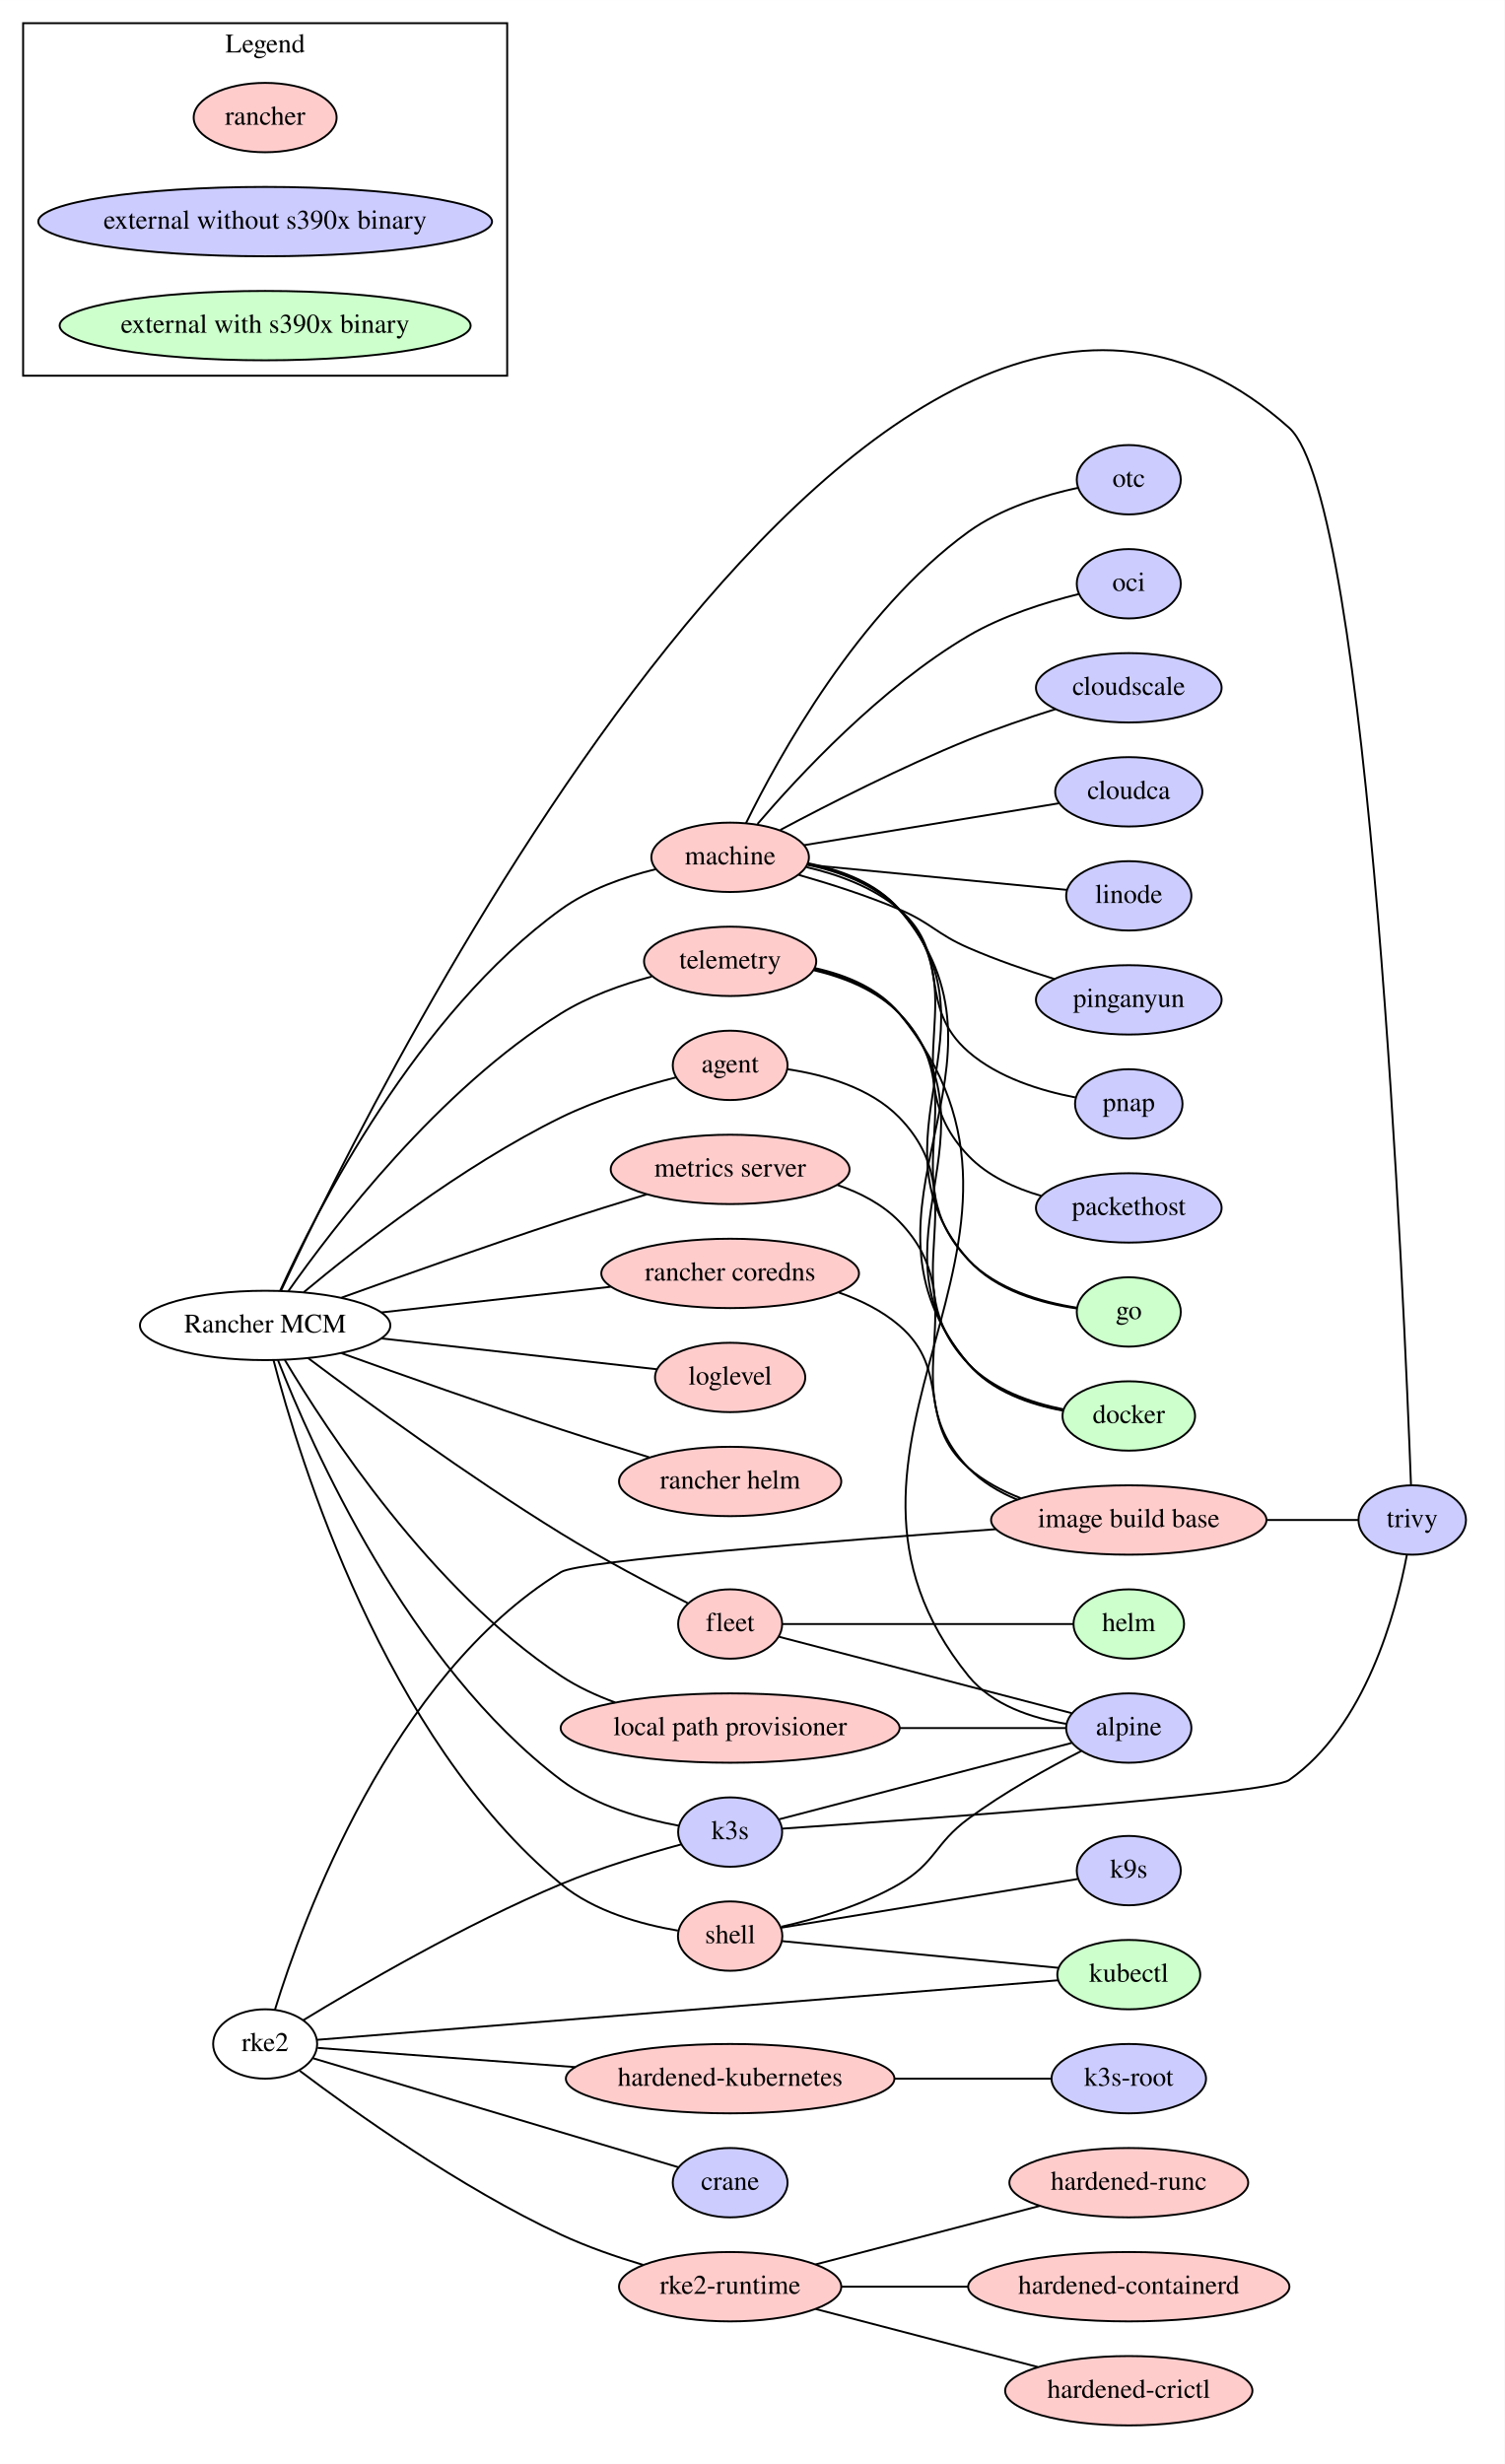
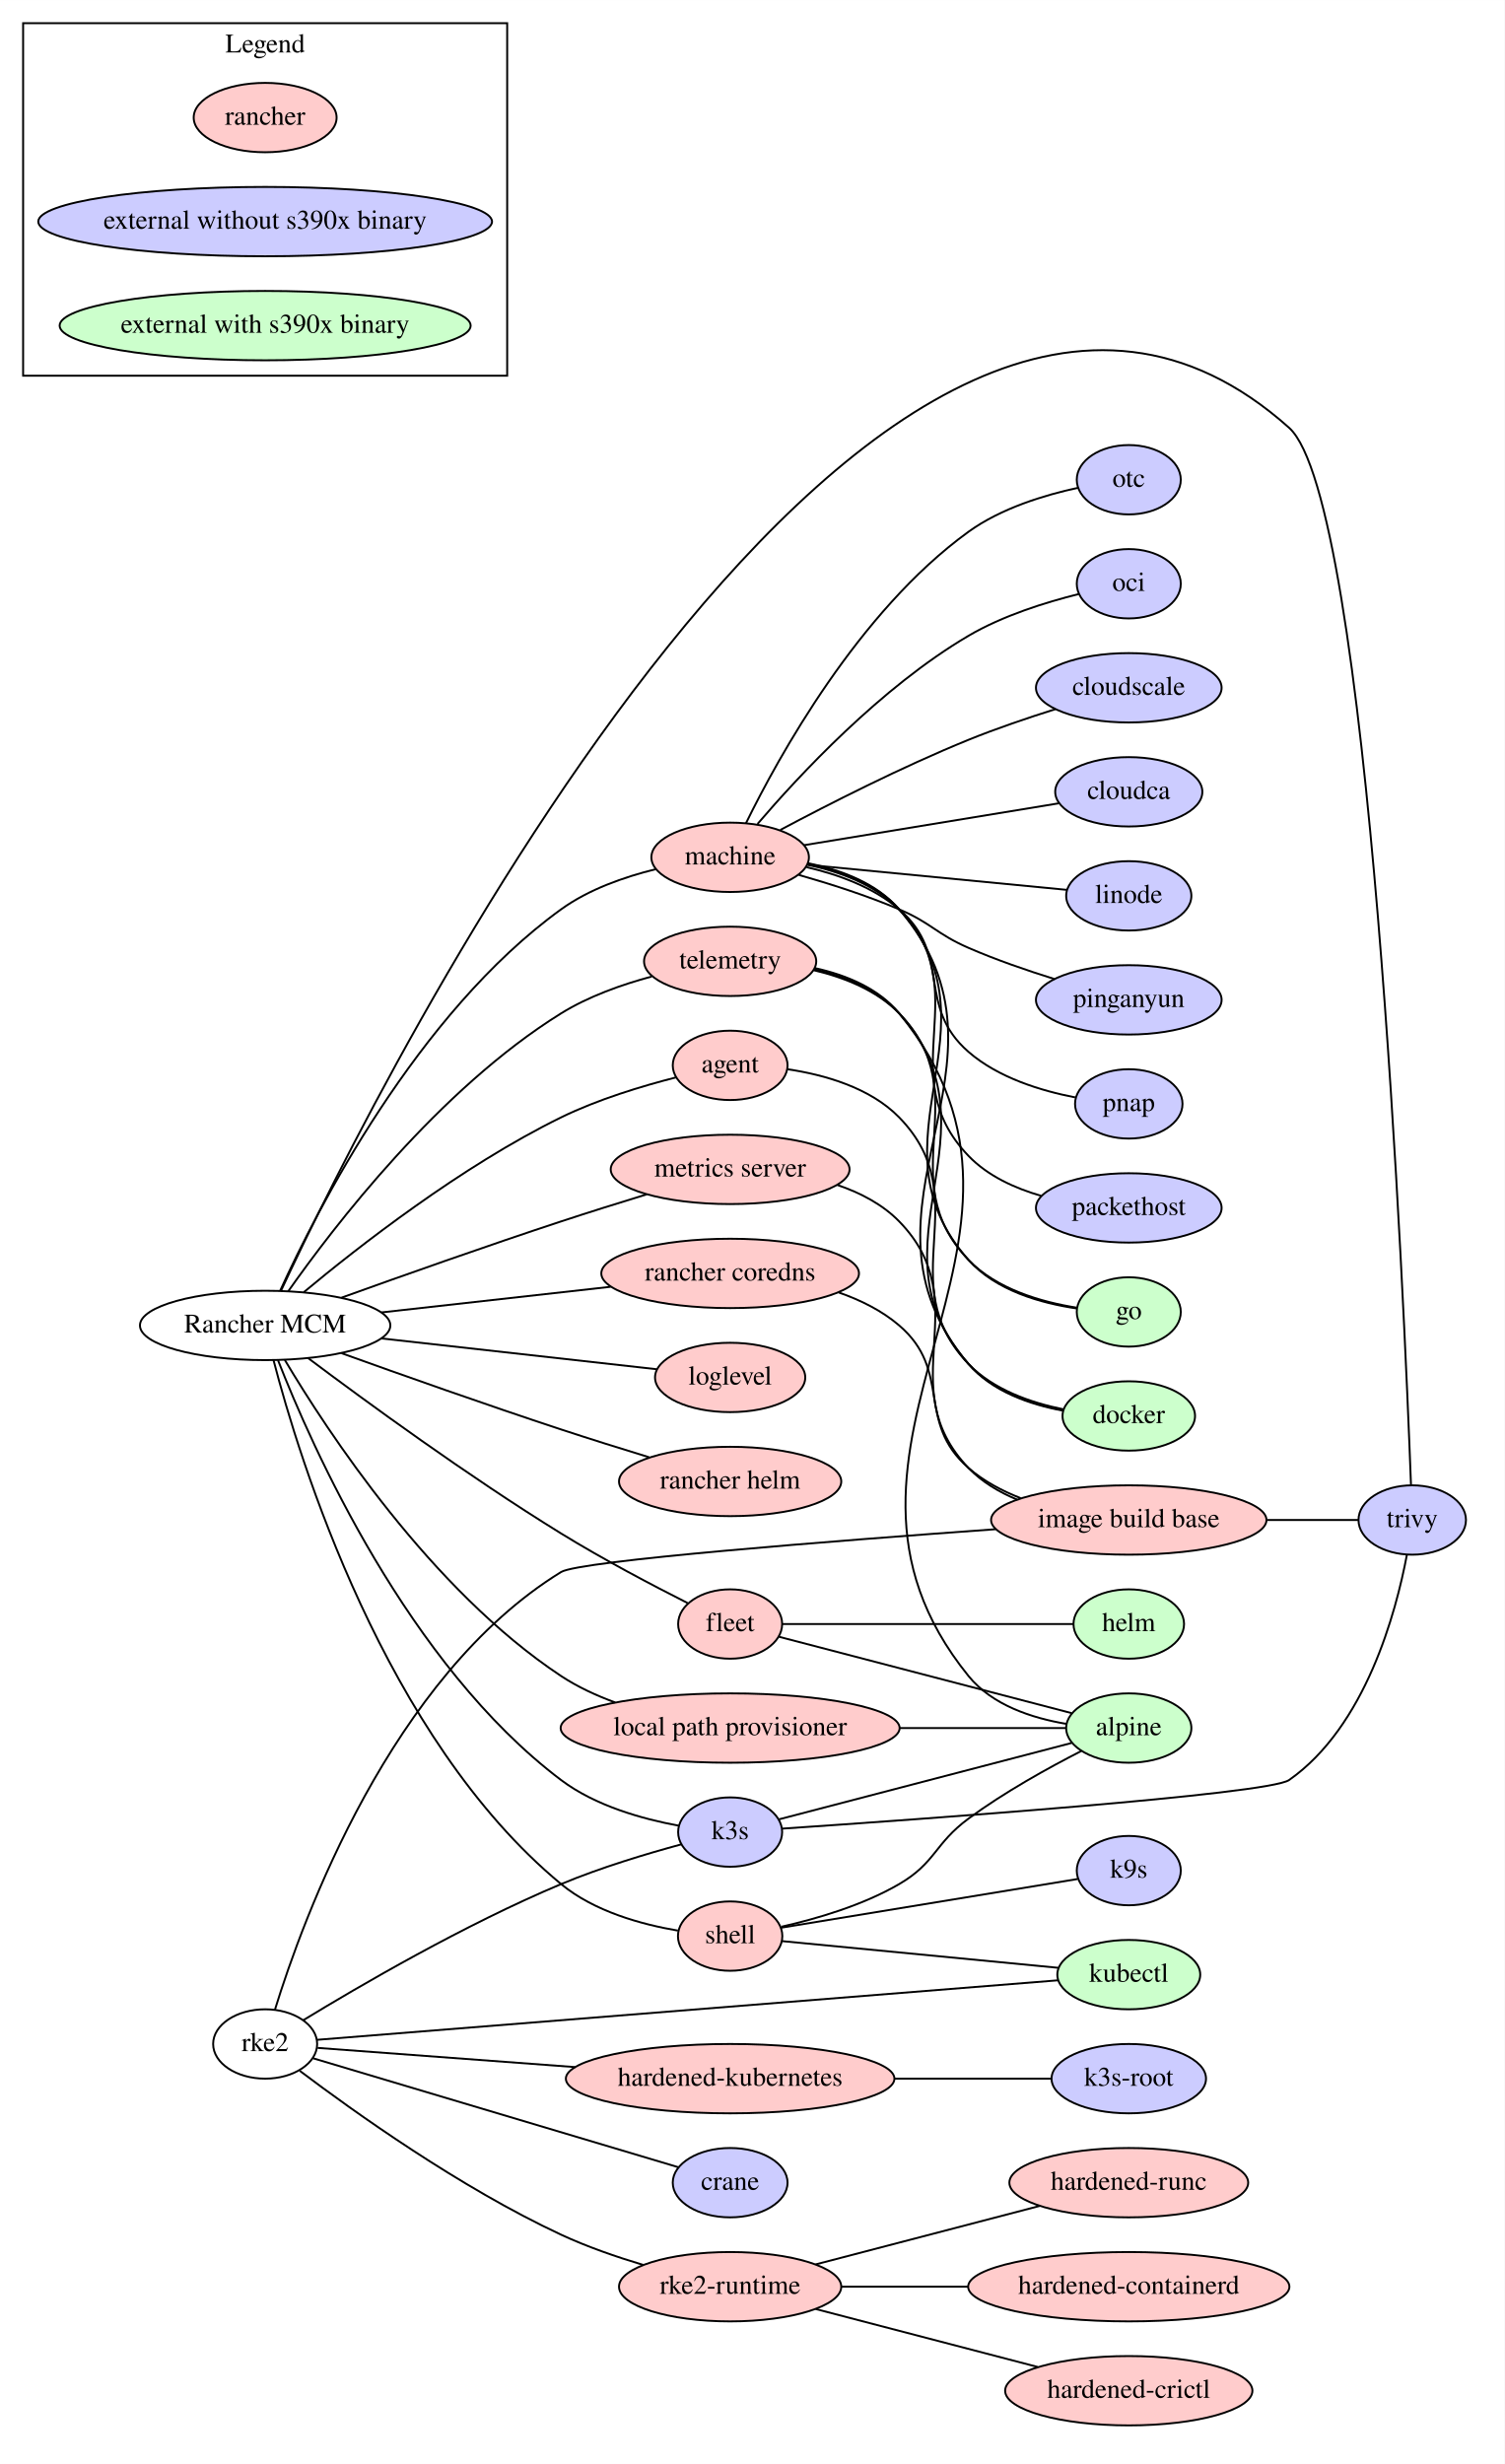
<svg xmlns="http://www.w3.org/2000/svg" xmlns:xlink="http://www.w3.org/1999/xlink" width="781pt" height="1279pt" viewBox="0.00 0.00 781.04 1279.00">
  <g id="graph0" class="graph" transform="scale(1 1) rotate(0) translate(4 1275)">
    <polygon fill="#ffffff" stroke="transparent" points="-4,4 -4,-1275 777.044,-1275 777.044,4 -4,4" />
    <g id="clust1" class="cluster">
      <polygon fill="none" stroke="transparent" points="60.645,-8 60.645,-1072 765.044,-1072 765.044,-8 60.645,-8" />
    </g>
    <g id="clust2" class="cluster">
      <polygon fill="none" stroke="#000000" points="8,-1080 8,-1263 259.279,-1263 259.279,-1080 8,-1080" />
      <text text-anchor="middle" x="133.64" y="-1247.8" font-family="Times,serif" font-size="14.00" fill="#000000">Legend</text>
    </g>
    <g id="node1" class="node">
      <g id="a_node1">
        <a xlink:href="https://github.com/linode/docker-machine-driver-linode/" xlink:title="linode">
          <ellipse fill="#ccccff" stroke="#000000" cx="581.956" cy="-810" rx="32.494" ry="18" />
          <text text-anchor="middle" x="581.956" y="-806.3" font-family="Times,serif" font-size="14.00" fill="#000000">linode</text>
        </a>
      </g>
    </g>
    <g id="node2" class="node">
      <g id="a_node2">
        <a xlink:href="https://github.com/cloud-ca/docker-machine-driver-cloudca" xlink:title="cloudca">
          <ellipse fill="#ccccff" stroke="#000000" cx="581.956" cy="-864" rx="38.194" ry="18" />
          <text text-anchor="middle" x="581.956" y="-860.3" font-family="Times,serif" font-size="14.00" fill="#000000">cloudca</text>
        </a>
      </g>
    </g>
    <g id="node3" class="node">
      <g id="a_node3">
        <a xlink:href="https://github.com/cloudscale-ch/docker-machine-driver-cloudscale" xlink:title="cloudscale">
          <ellipse fill="#ccccff" stroke="#000000" cx="581.956" cy="-918" rx="48.192" ry="18" />
          <text text-anchor="middle" x="581.956" y="-914.3" font-family="Times,serif" font-size="14.00" fill="#000000">cloudscale</text>
        </a>
      </g>
    </g>
    <g id="node4" class="node">
      <g id="a_node4">
        <a xlink:href="https://github.com/rancher-plugins/rancher-machine-driver-oci" xlink:title="oci">
          <ellipse fill="#ccccff" stroke="#000000" cx="581.956" cy="-972" rx="27" ry="18" />
          <text text-anchor="middle" x="581.956" y="-968.3" font-family="Times,serif" font-size="14.00" fill="#000000">oci</text>
        </a>
      </g>
    </g>
    <g id="node5" class="node">
      <g id="a_node5">
        <a xlink:href="https://github.com/rancher-plugins/rancher-machine-driver-otc" xlink:title="otc">
          <ellipse fill="#ccccff" stroke="#000000" cx="581.956" cy="-1026" rx="27" ry="18" />
          <text text-anchor="middle" x="581.956" y="-1022.3" font-family="Times,serif" font-size="14.00" fill="#000000">otc</text>
        </a>
      </g>
    </g>
    <g id="node6" class="node">
      <g id="a_node6">
        <a xlink:href="https://github.com/packethost/docker-machine-driver-packet" xlink:title="packethost">
          <ellipse fill="#ccccff" stroke="#000000" cx="581.956" cy="-648" rx="48.192" ry="18" />
          <text text-anchor="middle" x="581.956" y="-644.3" font-family="Times,serif" font-size="14.00" fill="#000000">packethost</text>
        </a>
      </g>
    </g>
    <g id="node7" class="node">
      <g id="a_node7">
        <a xlink:href="https://github.com/phoenixnap/docker-machine-driver-pnap" xlink:title="pnap">
          <ellipse fill="#ccccff" stroke="#000000" cx="581.956" cy="-702" rx="27.895" ry="18" />
          <text text-anchor="middle" x="581.956" y="-698.3" font-family="Times,serif" font-size="14.00" fill="#000000">pnap</text>
        </a>
      </g>
    </g>
    <g id="node8" class="node">
      <g id="a_node8">
        <a xlink:href="https://drivers.rancher.cn/node-driver-/0.3.0" xlink:title="pinganyun">
          <ellipse fill="#ccccff" stroke="#000000" cx="581.956" cy="-756" rx="48.192" ry="18" />
          <text text-anchor="middle" x="581.956" y="-752.3" font-family="Times,serif" font-size="14.00" fill="#000000">pinganyun</text>
        </a>
      </g>
    </g>
    <g id="node9" class="node">
      <ellipse fill="#ccffcc" stroke="#000000" cx="581.956" cy="-594" rx="27" ry="18" />
      <text text-anchor="middle" x="581.956" y="-590.3" font-family="Times,serif" font-size="14.00" fill="#000000">go</text>
    </g>
    <g id="node10" class="node">
      <ellipse fill="#ccffcc" stroke="#000000" cx="581.956" cy="-540" rx="34.394" ry="18" />
      <text text-anchor="middle" x="581.956" y="-536.3" font-family="Times,serif" font-size="14.00" fill="#000000">docker</text>
    </g>
    <g id="node11" class="node">
      <g id="a_node11">
        <a xlink:href="https://github.com/rancher/machine" xlink:title="machine">
          <ellipse fill="#ffcccc" stroke="#000000" cx="375.021" cy="-830" rx="40.893" ry="18" />
          <text text-anchor="middle" x="375.021" y="-826.3" font-family="Times,serif" font-size="14.00" fill="#000000">machine</text>
        </a>
      </g>
    </g>
    <g id="edge3" class="edge">
      <path fill="none" stroke="#000000" d="M415.412,-826.096C454.697,-822.299 513.601,-816.606 549.809,-813.107" />
    </g>
    <g id="edge4" class="edge">
      <path fill="none" stroke="#000000" d="M413.459,-836.316C451.212,-842.518 508.391,-851.913 545.46,-858.004" />
    </g>
    <g id="edge5" class="edge">
      <path fill="none" stroke="#000000" d="M401.069,-844.214C425.769,-857.361 464.147,-876.936 498.764,-891 513.254,-896.887 529.551,-902.408 543.856,-906.904" />
    </g>
    <g id="edge6" class="edge">
      <path fill="none" stroke="#000000" d="M389.23,-847.317C410.564,-872.265 453.251,-918.253 498.764,-945 516.568,-955.463 538.934,-962.429 555.991,-966.661" />
    </g>
    <g id="edge7" class="edge">
      <path fill="none" stroke="#000000" d="M383.222,-847.66C400.015,-881.917 441.606,-957.649 498.764,-999 515.618,-1011.194 538.259,-1018.069 555.666,-1021.826" />
    </g>
    <g id="edge8" class="edge">
      <path fill="none" stroke="#000000" d="M415.241,-826.108C431.943,-822.54 450.296,-815.775 462.764,-803 504.039,-760.707 457.813,-717.607 498.764,-675 508.76,-664.599 522.793,-658.2 536.491,-654.264" />
    </g>
    <g id="edge9" class="edge">
      <path fill="none" stroke="#000000" d="M414.649,-824.903C431.047,-821.113 449.327,-814.508 462.764,-803 490.541,-779.208 471.169,-753.004 498.764,-729 514.23,-715.546 536.519,-708.773 554.135,-705.377" />
    </g>
    <g id="edge10" class="edge">
      <path fill="none" stroke="#000000" d="M410.633,-820.868C426.821,-816.256 446.048,-810.122 462.764,-803 479.602,-795.825 481.981,-790.304 498.764,-783 512.966,-776.82 529.057,-771.278 543.278,-766.847" />
    </g>
    <g id="edge2" class="edge">
      <path fill="none" stroke="#000000" d="M415.279,-826.658C432.194,-823.203 450.703,-816.375 462.764,-803 517.983,-741.764 444.014,-682.657 498.764,-621 512.879,-605.104 536.436,-598.519 554.887,-595.816" />
    </g>
    <g id="edge1" class="edge">
      <path fill="none" stroke="#000000" d="M415.557,-826.903C432.525,-823.495 450.999,-816.637 462.764,-803 532.071,-722.662 430.072,-647.865 498.764,-567 510.855,-552.765 530.533,-545.976 547.715,-542.764" />
    </g>
    <g id="node12" class="node">
      <g id="a_node12">
        <a xlink:href="https://hub.docker.com/_/alpine" xlink:title="alpine">
-           <ellipse fill="#ccccff" stroke="#000000" cx="581.956" cy="-378" rx="32.494" ry="18" />
+           <ellipse fill="#ccffcc" stroke="#000000" cx="581.956" cy="-378" rx="32.494" ry="18" />
          <text text-anchor="middle" x="581.956" y="-374.3" font-family="Times,serif" font-size="14.00" fill="#000000">alpine</text>
        </a>
      </g>
    </g>
    <g id="node13" class="node">
      <g id="a_node13">
        <a xlink:href="https://github.com/rancher/telemetry" xlink:title="telemetry">
          <ellipse fill="#ffcccc" stroke="#000000" cx="375.021" cy="-776" rx="44.693" ry="18" />
          <text text-anchor="middle" x="375.021" y="-772.3" font-family="Times,serif" font-size="14.00" fill="#000000">telemetry</text>
        </a>
      </g>
    </g>
    <g id="edge11" class="edge">
      <path fill="none" stroke="#000000" d="M418.39,-771.401C434.214,-767.671 451.075,-760.976 462.764,-749 504.039,-706.707 457.813,-663.607 498.764,-621 513.389,-605.782 536.659,-599.13 554.874,-596.228" />
    </g>
    <g id="edge12" class="edge">
      <path fill="none" stroke="#000000" d="M418.893,-771.872C434.782,-768.203 451.557,-761.428 462.764,-749 517.983,-687.764 444.014,-628.657 498.764,-567 511.165,-553.034 530.854,-546.255 547.966,-542.982" />
    </g>
    <g id="edge13" class="edge">
      <path fill="none" stroke="#000000" d="M419.039,-772.493C435.145,-768.92 452.032,-762.048 462.764,-749 560.409,-630.272 402.029,-524.471 498.764,-405 510.995,-389.894 531.793,-383.144 549.533,-380.171" />
    </g>
    <g id="node14" class="node">
      <g id="a_node14">
        <a xlink:href="https://github.com/rancher/helm" xlink:title="rancher helm">
          <ellipse fill="#ffcccc" stroke="#000000" cx="375.021" cy="-506" rx="57.69" ry="18" />
          <text text-anchor="middle" x="375.021" y="-502.3" font-family="Times,serif" font-size="14.00" fill="#000000">rancher helm</text>
        </a>
      </g>
    </g>
    <g id="node15" class="node">
      <g id="a_node15">
        <a xlink:href="hhttps://github.com/rancher/loglevel" xlink:title="loglevel">
          <ellipse fill="#ffcccc" stroke="#000000" cx="375.021" cy="-560" rx="38.993" ry="18" />
          <text text-anchor="middle" x="375.021" y="-556.3" font-family="Times,serif" font-size="14.00" fill="#000000">loglevel</text>
        </a>
      </g>
    </g>
    <g id="node16" class="node">
      <g id="a_node16">
        <a xlink:href="https://github.com/rancher/image-build-base" xlink:title="image build base">
          <ellipse fill="#ffcccc" stroke="#000000" cx="581.956" cy="-486" rx="71.487" ry="18" />
          <text text-anchor="middle" x="581.956" y="-482.3" font-family="Times,serif" font-size="14.00" fill="#000000">image build base</text>
        </a>
      </g>
    </g>
    <g id="node17" class="node">
      <g id="a_node17">
        <a xlink:href="https://github.com/aquasecurity/trivy" xlink:title="trivy">
          <ellipse fill="#ccccff" stroke="#000000" cx="729.096" cy="-486" rx="27.895" ry="18" />
          <text text-anchor="middle" x="729.096" y="-482.3" font-family="Times,serif" font-size="14.00" fill="#000000">trivy</text>
        </a>
      </g>
    </g>
    <g id="edge14" class="edge">
      <path fill="none" stroke="#000000" d="M653.802,-486C670.581,-486 687.479,-486 701.004,-486" />
    </g>
    <g id="node18" class="node">
      <g id="a_node18">
        <a xlink:href="https://github.com/rancher/image-build-coredns" xlink:title="rancher coredns">
          <ellipse fill="#ffcccc" stroke="#000000" cx="375.021" cy="-614" rx="66.888" ry="18" />
          <text text-anchor="middle" x="375.021" y="-610.3" font-family="Times,serif" font-size="14.00" fill="#000000">rancher coredns</text>
        </a>
      </g>
    </g>
    <g id="edge15" class="edge">
      <path fill="none" stroke="#000000" d="M431.425,-604.097C442.696,-600.165 453.806,-594.672 462.764,-587 490.541,-563.208 471.169,-537.004 498.764,-513 506.554,-506.223 516.076,-501.142 525.859,-497.333" />
    </g>
    <g id="node19" class="node">
      <g id="a_node19">
        <a xlink:href="https://storage.googleapis.com/kubernetes-release" xlink:title="kubectl">
          <ellipse fill="#ccffcc" stroke="#000000" cx="581.956" cy="-250" rx="37.093" ry="18" />
          <text text-anchor="middle" x="581.956" y="-246.3" font-family="Times,serif" font-size="14.00" fill="#000000">kubectl</text>
        </a>
      </g>
    </g>
    <g id="node20" class="node">
      <g id="a_node20">
        <a xlink:href="https://github.com/derailed/k9s/releases" xlink:title="k9s">
          <ellipse fill="#ccccff" stroke="#000000" cx="581.956" cy="-304" rx="27" ry="18" />
          <text text-anchor="middle" x="581.956" y="-300.3" font-family="Times,serif" font-size="14.00" fill="#000000">k9s</text>
        </a>
      </g>
    </g>
    <g id="node21" class="node">
      <g id="a_node21">
        <a xlink:href="https://github.com/rancher/shell" xlink:title="shell">
          <ellipse fill="#ffcccc" stroke="#000000" cx="375.021" cy="-270" rx="27.097" ry="18" />
          <text text-anchor="middle" x="375.021" y="-266.3" font-family="Times,serif" font-size="14.00" fill="#000000">shell</text>
        </a>
      </g>
    </g>
    <g id="edge16" class="edge">
      <path fill="none" stroke="#000000" d="M401.65,-274.862C419.749,-278.945 443.761,-285.925 462.764,-297 481.778,-308.082 481.053,-317.936 498.764,-331 517.32,-344.688 540.251,-357.368 557.337,-366.099" />
    </g>
    <g id="edge17" class="edge">
      <path fill="none" stroke="#000000" d="M402.075,-267.385C438.775,-263.838 504.458,-257.49 545.485,-253.525" />
    </g>
    <g id="edge18" class="edge">
      <path fill="none" stroke="#000000" d="M401.651,-274.375C441.385,-280.904 515.754,-293.123 555.429,-299.642" />
    </g>
    <g id="node22" class="node">
      <g id="a_node22">
        <a xlink:href="https://github.com/rancher/image-build-k8s-metrics-server" xlink:title="metrics server">
          <ellipse fill="#ffcccc" stroke="#000000" cx="375.021" cy="-668" rx="61.99" ry="18" />
          <text text-anchor="middle" x="375.021" y="-664.3" font-family="Times,serif" font-size="14.00" fill="#000000">metrics server</text>
        </a>
      </g>
    </g>
    <g id="edge19" class="edge">
      <path fill="none" stroke="#000000" d="M430.697,-659.896C442.544,-655.879 454.081,-649.897 462.764,-641 504.039,-598.707 457.813,-555.607 498.764,-513 505.708,-505.774 514.602,-500.48 523.977,-496.601" />
    </g>
    <g id="node23" class="node">
      <g id="a_node23">
        <a xlink:href="https://github.com/rancher/local-path-provisioner" xlink:title="local path provisioner">
          <ellipse fill="#ffcccc" stroke="#000000" cx="375.021" cy="-378" rx="87.985" ry="18" />
          <text text-anchor="middle" x="375.021" y="-374.3" font-family="Times,serif" font-size="14.00" fill="#000000">local path provisioner</text>
        </a>
      </g>
    </g>
    <g id="edge20" class="edge">
      <path fill="none" stroke="#000000" d="M462.78,-378C493.404,-378 525.907,-378 549.22,-378" />
    </g>
    <g id="node24" class="node">
      <g id="a_node24">
        <a xlink:href="https://get.helm.sh" xlink:title="helm">
          <ellipse fill="#ccffcc" stroke="#000000" cx="581.956" cy="-432" rx="28.695" ry="18" />
          <text text-anchor="middle" x="581.956" y="-428.3" font-family="Times,serif" font-size="14.00" fill="#000000">helm</text>
        </a>
      </g>
    </g>
    <g id="node25" class="node">
      <g id="a_node25">
        <a xlink:href="https://github.com/rancher/fleet" xlink:title="fleet">
          <ellipse fill="#ffcccc" stroke="#000000" cx="375.021" cy="-432" rx="27" ry="18" />
          <text text-anchor="middle" x="375.021" y="-428.3" font-family="Times,serif" font-size="14.00" fill="#000000">fleet</text>
        </a>
      </g>
    </g>
    <g id="edge22" class="edge">
      <path fill="none" stroke="#000000" d="M400.396,-425.378C438.817,-415.352 511.586,-396.363 552.362,-385.723" />
    </g>
    <g id="edge21" class="edge">
      <path fill="none" stroke="#000000" d="M402.075,-432C441.186,-432 513.21,-432 553.234,-432" />
    </g>
    <g id="node26" class="node">
      <g id="a_node26">
        <a xlink:href="https://github.com/rancher/agent" xlink:title="agent">
          <ellipse fill="#ffcccc" stroke="#000000" cx="375.021" cy="-722" rx="29.795" ry="18" />
          <text text-anchor="middle" x="375.021" y="-718.3" font-family="Times,serif" font-size="14.00" fill="#000000">agent</text>
        </a>
      </g>
    </g>
    <g id="edge23" class="edge">
      <path fill="none" stroke="#000000" d="M404.805,-719.99C423.807,-717.163 447.624,-710.513 462.764,-695 504.039,-652.707 457.813,-609.607 498.764,-567 511.601,-553.643 531.096,-546.885 547.989,-543.47" />
    </g>
    <g id="node27" class="node">
      <g id="a_node27">
        <a xlink:href="https://github.com/k3s-io/k3s" xlink:title="k3s">
          <ellipse fill="#ccccff" stroke="#000000" cx="375.021" cy="-324" rx="27" ry="18" />
          <text text-anchor="middle" x="375.021" y="-320.3" font-family="Times,serif" font-size="14.00" fill="#000000">k3s</text>
        </a>
      </g>
    </g>
    <g id="edge25" class="edge">
      <path fill="none" stroke="#000000" d="M400.396,-330.622C438.817,-340.648 511.586,-359.637 552.362,-370.277" />
    </g>
    <g id="edge24" class="edge">
      <path fill="none" stroke="#000000" d="M401.914,-325.781C471.793,-330.505 654.438,-343.504 665.149,-351 704.882,-378.806 720.689,-438.023 726.323,-467.925" />
    </g>
    <g id="node28" class="node">
      <g id="a_node28">
        <a xlink:href="https://github.com/rancher/rancher" xlink:title="Rancher MCM">
          <ellipse fill="none" stroke="#000000" cx="133.64" cy="-587" rx="64.989" ry="18" />
          <text text-anchor="middle" x="133.64" y="-583.3" font-family="Times,serif" font-size="14.00" fill="#000000">Rancher MCM</text>
        </a>
      </g>
    </g>
    <g id="edge26" class="edge">
      <path fill="none" stroke="#000000" d="M141.484,-605.127C160.345,-646.571 212.295,-748.84 287.279,-803 301.62,-813.359 320.021,-819.81 336.264,-823.796" />
    </g>
    <g id="edge27" class="edge">
      <path fill="none" stroke="#000000" d="M145.605,-604.698C168.949,-637.888 223.87,-709.668 287.279,-749 301.5,-757.821 318.816,-763.948 334.296,-768.108" />
    </g>
    <g id="edge28" class="edge">
      <path fill="none" stroke="#000000" d="M173.284,-572.582C204.223,-561.448 248.342,-545.828 287.279,-533 302.114,-528.113 318.449,-523.01 332.962,-518.574" />
    </g>
    <g id="edge29" class="edge">
      <path fill="none" stroke="#000000" d="M193.928,-580.256C238.752,-575.242 298.553,-568.553 336.933,-564.26" />
    </g>
    <g id="edge36" class="edge">
      <path fill="none" stroke="#000000" d="M141.808,-604.868C191.095,-710.463 453.762,-1241.886 665.149,-1053 707.161,-1015.46 725.005,-596.86 728.457,-504.122" />
    </g>
    <g id="edge30" class="edge">
      <path fill="none" stroke="#000000" d="M193.928,-593.744C230.234,-597.805 276.366,-602.965 312.982,-607.061" />
    </g>
    <g id="edge31" class="edge">
      <path fill="none" stroke="#000000" d="M137.995,-568.939C151.182,-518.159 195.519,-372.897 287.279,-297 304.473,-282.779 329.102,-276.037 347.892,-272.847" />
    </g>
    <g id="edge32" class="edge">
      <path fill="none" stroke="#000000" d="M173.284,-601.418C204.223,-612.552 248.342,-628.172 287.279,-641 301.66,-645.738 317.45,-650.677 331.624,-655.017" />
    </g>
    <g id="edge33" class="edge">
      <path fill="none" stroke="#000000" d="M143.861,-569.059C165.526,-532.635 219.669,-449.694 287.279,-405 295.788,-399.375 305.527,-394.875 315.348,-391.289" />
    </g>
    <g id="edge34" class="edge">
      <path fill="none" stroke="#000000" d="M155.965,-570.017C185.36,-547.959 238.981,-508.761 287.279,-479 309.053,-465.583 334.977,-451.971 352.975,-442.873" />
    </g>
    <g id="edge35" class="edge">
      <path fill="none" stroke="#000000" d="M153.697,-604.252C181.849,-627.699 235.456,-669.607 287.279,-695 306.314,-704.327 329.253,-711.25 346.902,-715.75" />
    </g>
    <g id="edge37" class="edge">
      <path fill="none" stroke="#000000" d="M140.352,-568.852C157.613,-524.698 207.843,-410.902 287.279,-351 305.094,-337.565 329.666,-330.75 348.275,-327.332" />
    </g>
    <g id="node29" class="node">
      <g id="a_node29">
        <a xlink:href="https://github.com/rancher/rke2" xlink:title="rke2">
          <ellipse fill="none" stroke="#000000" cx="133.64" cy="-214" rx="27" ry="18" />
          <text text-anchor="middle" x="133.64" y="-210.3" font-family="Times,serif" font-size="14.00" fill="#000000">rke2</text>
        </a>
      </g>
    </g>
    <g id="edge42" class="edge">
      <path fill="none" stroke="#000000" d="M138.743,-231.849C153.151,-278.594 198.948,-404.719 287.279,-459 296.772,-464.833 428.75,-475.161 512.828,-481.212" />
    </g>
    <g id="edge44" class="edge">
      <path fill="none" stroke="#000000" d="M160.674,-216.171C237.534,-222.343 457.401,-239.998 545.145,-247.044" />
    </g>
    <g id="edge43" class="edge">
      <path fill="none" stroke="#000000" d="M153.393,-226.316C182.056,-243.801 237.231,-276.022 287.279,-297 307.711,-305.564 331.822,-312.788 349.595,-317.603" />
    </g>
    <g id="node30" class="node">
      <g id="a_node30">
        <a xlink:href="https://github.com/rancher/rke2" xlink:title="rke2-runtime">
          <ellipse fill="#ffcccc" stroke="#000000" cx="375.021" cy="-88" rx="57.69" ry="18" />
          <text text-anchor="middle" x="375.021" y="-84.3" font-family="Times,serif" font-size="14.00" fill="#000000">rke2-runtime</text>
        </a>
      </g>
    </g>
    <g id="edge38" class="edge">
      <path fill="none" stroke="#000000" d="M151.605,-200.073C179.353,-179.122 234.917,-139.361 287.279,-115 300.718,-108.748 315.973,-103.475 329.95,-99.295" />
    </g>
    <g id="node34" class="node">
      <g id="a_node34">
        <a xlink:href="https://github.com/google/go-containerregistry" xlink:title="crane">
          <ellipse fill="#ccccff" stroke="#000000" cx="375.021" cy="-142" rx="29.795" ry="18" />
          <text text-anchor="middle" x="375.021" y="-138.3" font-family="Times,serif" font-size="14.00" fill="#000000">crane</text>
        </a>
      </g>
    </g>
    <g id="edge45" class="edge">
      <path fill="none" stroke="#000000" d="M158.562,-206.566C204.215,-192.949 300.888,-164.113 348.033,-150.05" />
    </g>
    <g id="node35" class="node">
      <g id="a_node35">
        <a xlink:href="https://github.com/rancher/image-build-kubernetes" xlink:title="hardened-kubernetes">
          <ellipse fill="#ffcccc" stroke="#000000" cx="375.021" cy="-196" rx="85.285" ry="18" />
          <text text-anchor="middle" x="375.021" y="-192.3" font-family="Times,serif" font-size="14.00" fill="#000000">hardened-kubernetes</text>
        </a>
      </g>
    </g>
    <g id="edge46" class="edge">
      <path fill="none" stroke="#000000" d="M160.86,-211.97C193.102,-209.566 248.275,-205.452 294.544,-202.001" />
    </g>
    <g id="node31" class="node">
      <g id="a_node31">
        <a xlink:href="https://github.com/rancher/image-build-containerd" xlink:title="hardened-containerd">
          <ellipse fill="#ffcccc" stroke="#000000" cx="581.956" cy="-88" rx="83.386" ry="18" />
          <text text-anchor="middle" x="581.956" y="-84.3" font-family="Times,serif" font-size="14.00" fill="#000000">hardened-containerd</text>
        </a>
      </g>
    </g>
    <g id="edge39" class="edge">
      <path fill="none" stroke="#000000" d="M432.939,-88C453.266,-88 476.523,-88 498.523,-88" />
    </g>
    <g id="node32" class="node">
      <g id="a_node32">
        <a xlink:href="https://github.com/rancher/image-build-runc" xlink:title="hardened-runc">
          <ellipse fill="#ffcccc" stroke="#000000" cx="581.956" cy="-142" rx="61.99" ry="18" />
          <text text-anchor="middle" x="581.956" y="-138.3" font-family="Times,serif" font-size="14.00" fill="#000000">hardened-runc</text>
        </a>
      </g>
    </g>
    <g id="edge40" class="edge">
      <path fill="none" stroke="#000000" d="M419.414,-99.584C453.735,-108.54 501.098,-120.9 535.845,-129.967" />
    </g>
    <g id="node33" class="node">
      <g id="a_node33">
        <a xlink:href="https://github.com/rancher/image-build-crictl" xlink:title="hardened-crictl">
          <ellipse fill="#ffcccc" stroke="#000000" cx="581.956" cy="-34" rx="64.189" ry="18" />
          <text text-anchor="middle" x="581.956" y="-30.3" font-family="Times,serif" font-size="14.00" fill="#000000">hardened-crictl</text>
        </a>
      </g>
    </g>
    <g id="edge41" class="edge">
      <path fill="none" stroke="#000000" d="M419.414,-76.416C453.379,-67.552 500.116,-55.356 534.759,-46.316" />
    </g>
    <g id="node36" class="node">
      <g id="a_node36">
        <a xlink:href="https://github.com/k3s-io/k3s-root" xlink:title="k3s-root">
          <ellipse fill="#ccccff" stroke="#000000" cx="581.956" cy="-196" rx="40.094" ry="18" />
          <text text-anchor="middle" x="581.956" y="-192.3" font-family="Times,serif" font-size="14.00" fill="#000000">k3s-root</text>
        </a>
      </g>
    </g>
    <g id="edge47" class="edge">
      <path fill="none" stroke="#000000" d="M460.384,-196C488.44,-196 518.329,-196 541.45,-196" />
    </g>
    <g id="node37" class="node">
      <ellipse fill="#ffcccc" stroke="#000000" cx="133.64" cy="-1214" rx="37.093" ry="18" />
      <text text-anchor="middle" x="133.64" y="-1210.3" font-family="Times,serif" font-size="14.00" fill="#000000">rancher</text>
    </g>
    <g id="node38" class="node">
      <ellipse fill="#ccccff" stroke="#000000" cx="133.64" cy="-1160" rx="117.779" ry="18" />
      <text text-anchor="middle" x="133.64" y="-1156.3" font-family="Times,serif" font-size="14.00" fill="#000000">external without s390x binary</text>
    </g>
    <g id="node39" class="node">
      <ellipse fill="#ccffcc" stroke="#000000" cx="133.64" cy="-1106" rx="106.681" ry="18" />
      <text text-anchor="middle" x="133.64" y="-1102.3" font-family="Times,serif" font-size="14.00" fill="#000000">external with s390x binary</text>
    </g>
  </g>
</svg>
